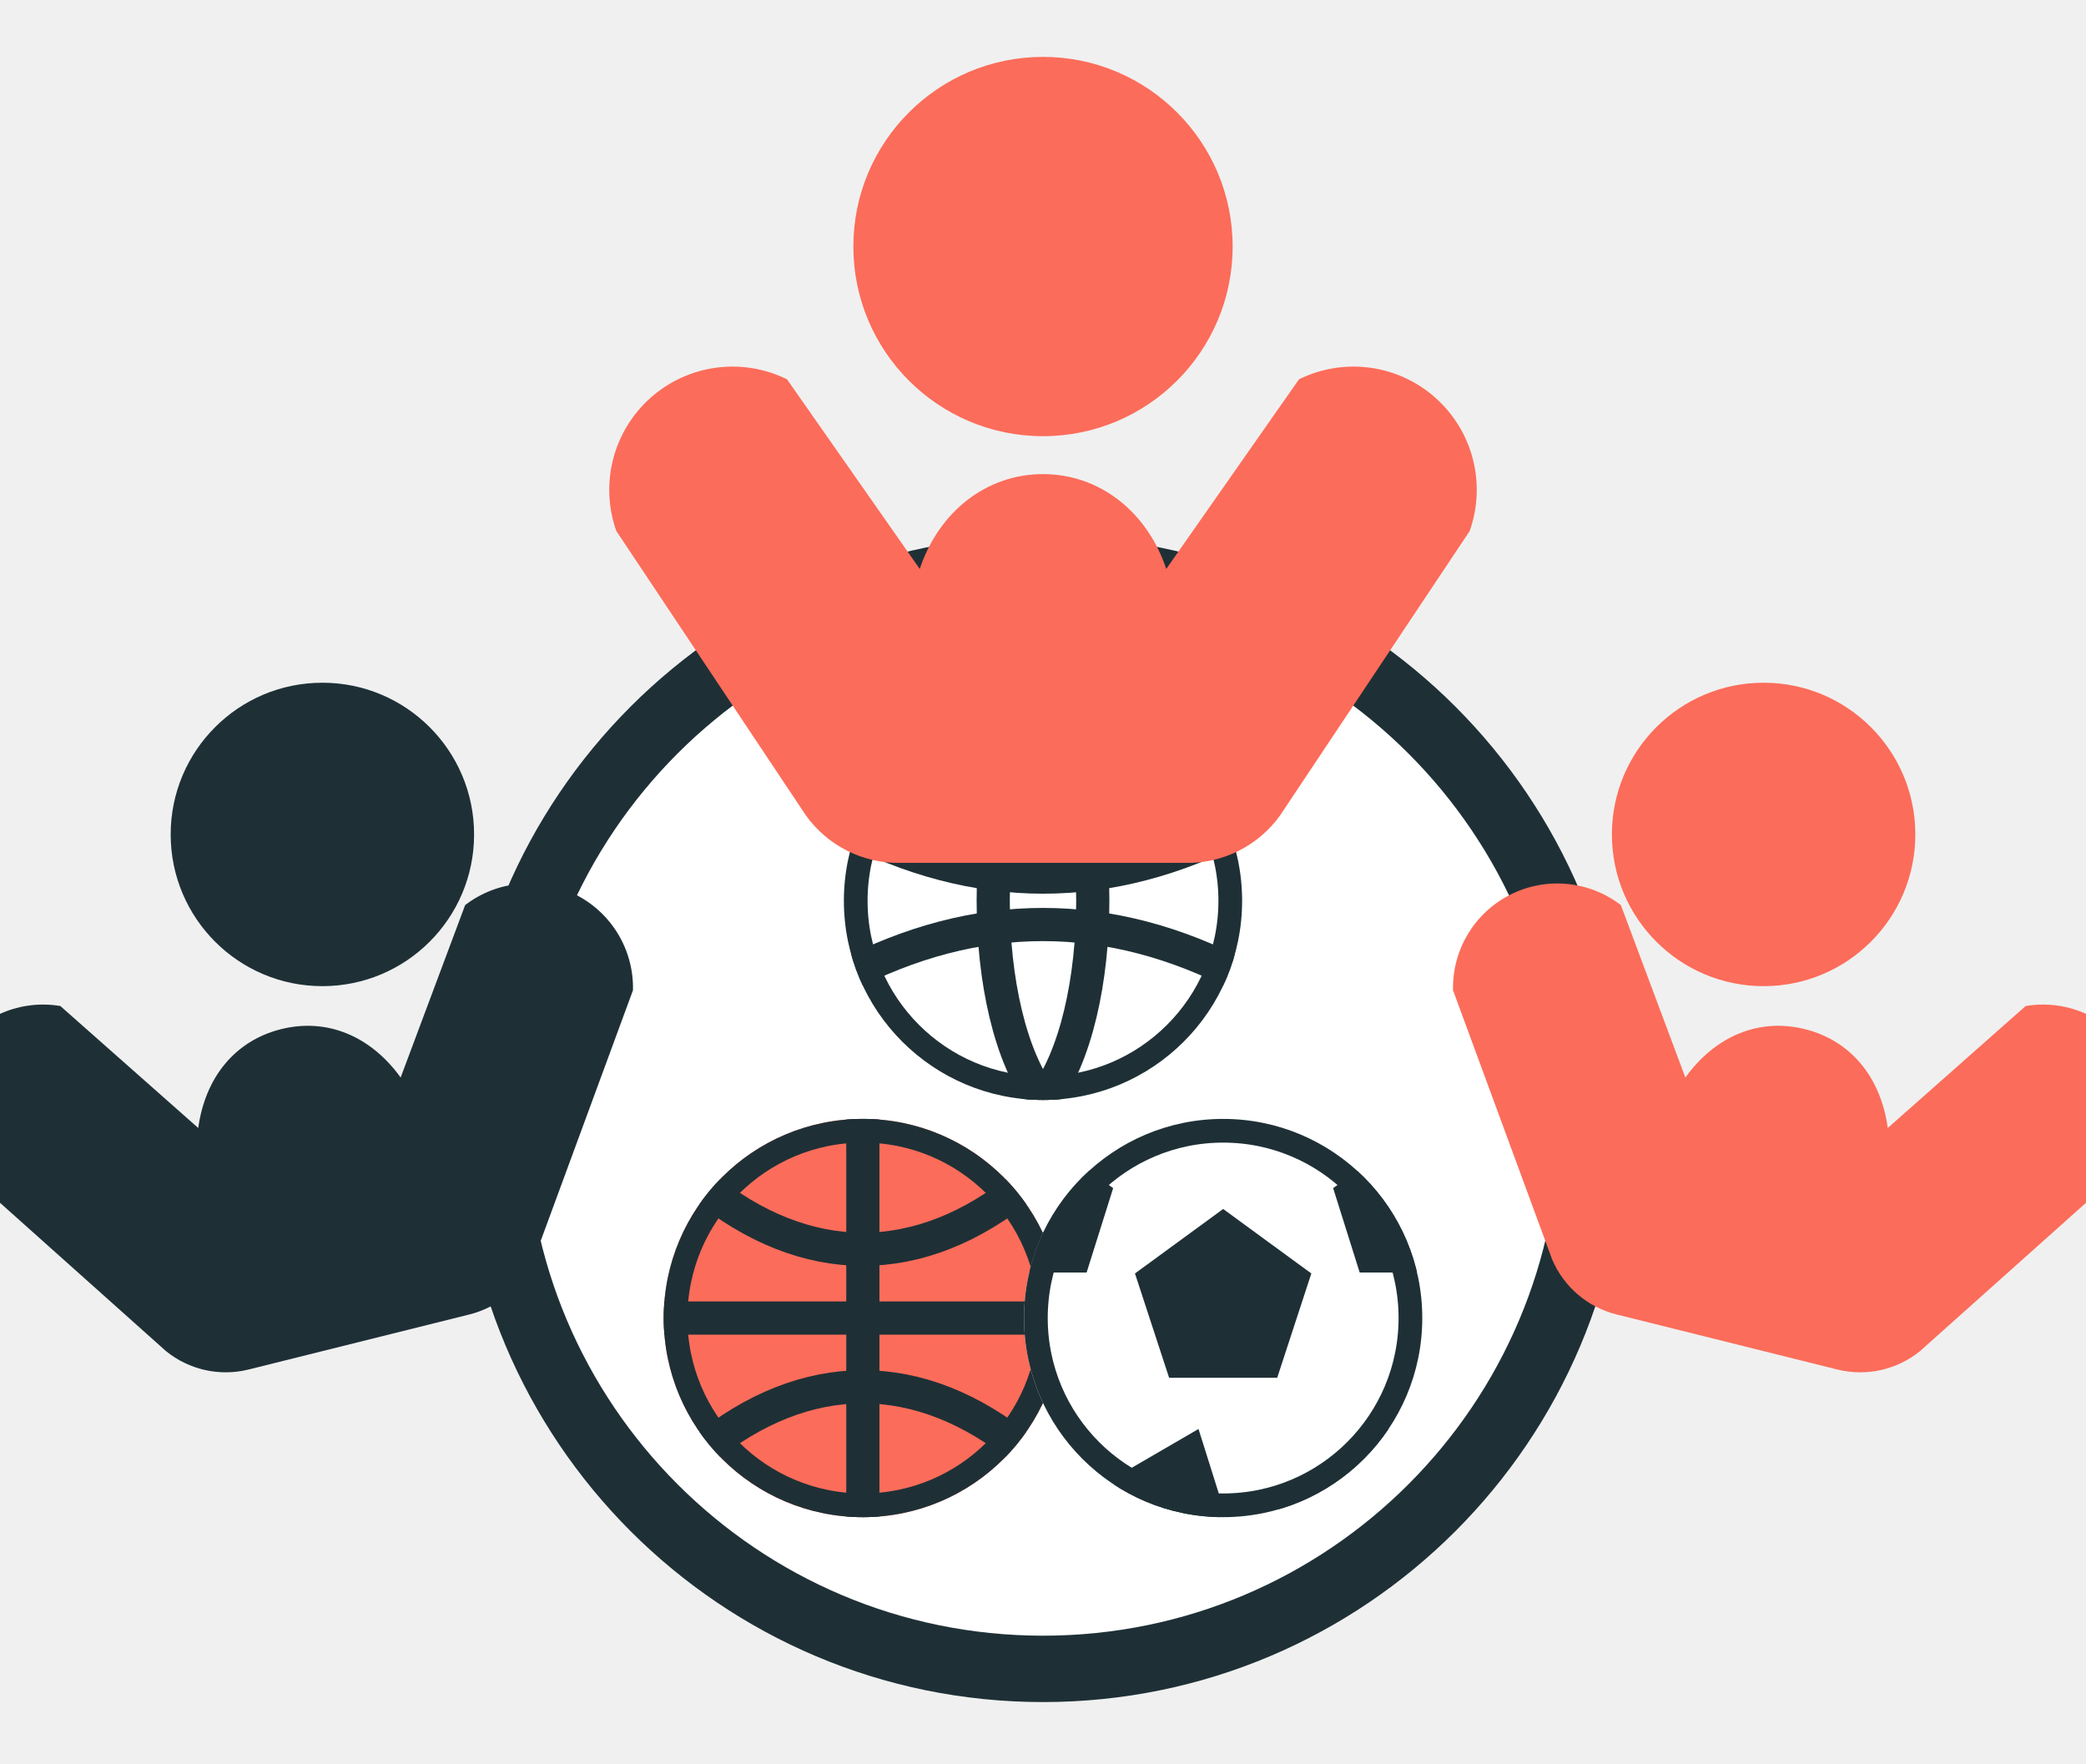
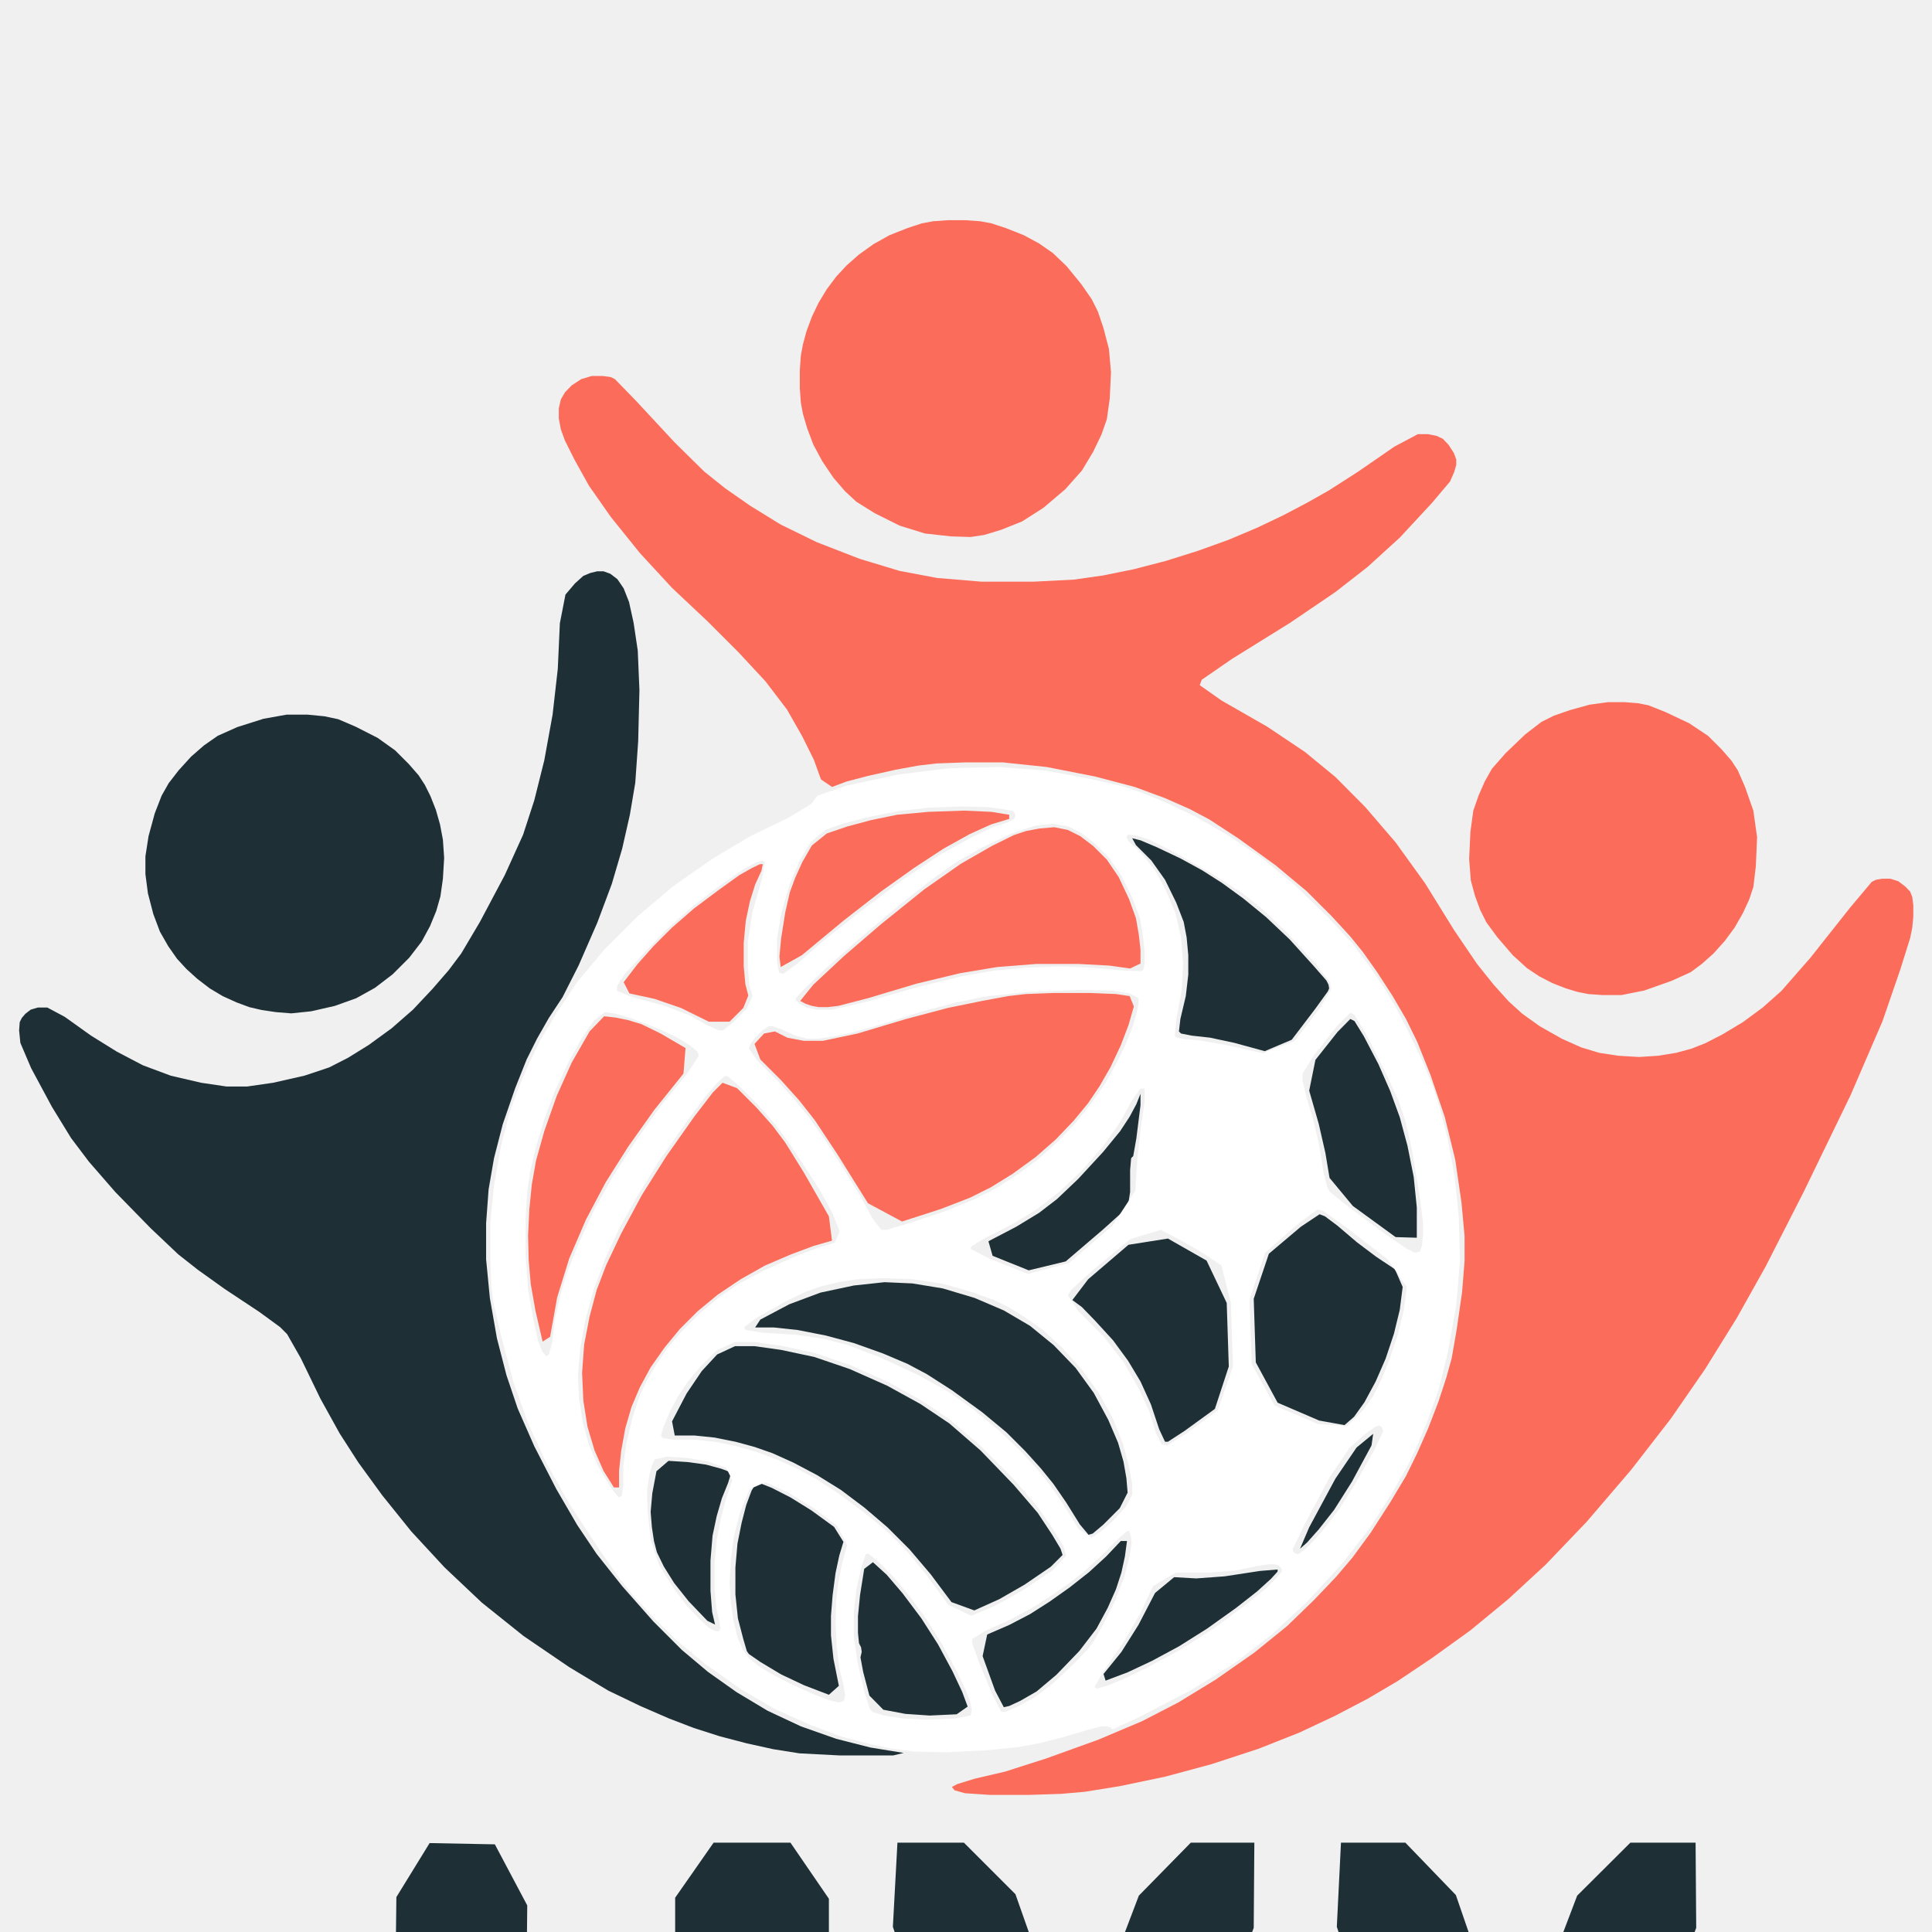
- <svg xmlns="http://www.w3.org/2000/svg" viewBox="40 4 220 186" width="220" height="186" role="img" aria-label="Junta de Vecinos San Luis III">
-   <g id="marca">
-     <circle cx="150" cy="122" r="58" fill="#ffffff" />
-     <defs>
-       <clipPath id="c-voley">
-         <circle cx="150" cy="99" r="21" />
-       </clipPath>
-       <clipPath id="c-basket">
-         <circle cx="131" cy="143" r="21" />
-       </clipPath>
-       <clipPath id="c-futbol">
-         <circle cx="169" cy="143" r="21" />
-       </clipPath>
-     </defs>
-     <g clip-path="url(#c-voley)">
-       <circle cx="150" cy="99" r="21" fill="#ffffff" stroke="#1e3036" stroke-width="5" />
-       <g fill="none" stroke="#1e3036" stroke-width="3.5" stroke-linecap="round">
-         <path d="M150 78c-7 9-7 33 0 42" />
-         <path d="M150 78c7 9 7 33 0 42" />
-         <path d="M129 91q21 11 42 0" />
-         <path d="M129 107q21-11 42 0" />
-       </g>
-     </g>
-     <g clip-path="url(#c-basket)">
-       <circle cx="131" cy="143" r="21" fill="#fc6c5a" stroke="#1e3036" stroke-width="5" />
-       <g fill="none" stroke="#1e3036" stroke-width="3.5" stroke-linecap="round">
-         <path d="M110 143h42" />
-         <path d="M131 122v42" />
-         <path d="M114 129c11 9 23 9 34 0" />
-         <path d="M114 157c11-9 23-9 34 0" />
-       </g>
-     </g>
-     <g clip-path="url(#c-futbol)">
-       <circle cx="169" cy="143" r="21" fill="#ffffff" stroke="#1e3036" stroke-width="5" />
-       <path d="M169 131.5l9.3 6.8-3.6 11h-11.4l-3.6-11z" fill="#1e3036" />
-       <g fill="#1e3036">
-         <path d="M150 124l7.4 5.3-2.8 8.9h-9.2l-2.8-8.9z" />
-         <path d="M188 124l7.4 5.3-2.8 8.9h-9.2l-2.8-8.9z" />
-         <path d="M159 159l7.4-4.3 2.8 8.9-7.4 5.3-7.4-5.3z" />
-         <path d="M179 159l7.4-4.3 2.8 8.9-7.4 5.3-7.4-5.3z" />
-       </g>
-     </g>
-     <circle cx="150" cy="122" r="58" fill="none" stroke="#1e3036" stroke-width="7" />
-     <g fill="#fc6c5a">
-       <circle cx="150" cy="30" r="20" />
-       <path d="M150 54c-6 0-11 4-13 10l-14-20a13 13 0 0 0-18 16l20 30                a12 12 0 0 0 10 5h30a12 12 0 0 0 10-5l20-30                a13 13 0 0 0-18-16l-14 20c-2-6-7-10-13-10z" />
-     </g>
-     <g fill="#1e3036">
-       <circle cx="74" cy="92" r="16" />
-       <path d="M74 112c-5 0-9 3-11 8l-11-16a11 11 0 0 0-15 13l17 25                a10 10 0 0 0 8 4h24a10 10 0 0 0 8-4l17-25                a11 11 0 0 0-15-13l-11 16c-2-5-6-8-11-8z" transform="rotate(-14 74 130)" />
-     </g>
-     <g fill="#fc6c5a">
-       <circle cx="226" cy="92" r="16" />
-       <path d="M226 112c-5 0-9 3-11 8l-11-16a11 11 0 0 0-15 13l17 25                a10 10 0 0 0 8 4h24a10 10 0 0 0 8-4l17-25                a11 11 0 0 0-15-13l-11 16c-2-5-6-8-11-8z" transform="rotate(14 226 130)" />
-     </g>
-   </g>
+ <svg xmlns="http://www.w3.org/2000/svg" viewBox="165 54 930 736" width="1254" height="1254" role="img" aria-label="Junta de Vecinos San Luis III, Maipú">
+   <path fill="#1e3036" fill-rule="evenodd" d="M449.2 232.8L445.8 234.2L441.8 237.8L437.2 243.2L434.5 257.0L433.5 279.0L431.0 301.0L427.0 323.0L422.2 342.2L416.8 358.8L408.0 378.2L396.0 400.8L387.0 416.0L381.0 424.0L373.2 433.0L363.8 443.0L353.5 452.0L342.5 460.0L332.5 466.2L323.5 470.8L311.5 474.8L296.5 478.2L284.0 480.0L274.0 480.0L261.8 478.2L247.2 474.8L233.8 469.8L221.2 463.2L208.8 455.5L196.2 446.5L187.8 442.0L183.2 442.0L179.8 443.0L177.2 445.0L175.5 447.0L174.5 449.0L174.2 453.0L174.8 459.0L180.0 471.2L190.0 489.8L199.2 504.8L207.8 516.2L220.5 530.8L237.5 548.2L250.8 560.8L260.2 568.2L273.2 577.5L289.8 588.5L299.8 595.8L303.2 599.2L309.8 610.8L319.2 630.2L328.5 647.0L337.5 661.0L349.0 676.8L363.0 694.2L379.0 711.5L397.0 728.5L417.0 744.5L439.0 759.5L457.8 770.8L473.2 778.2L487.0 784.2L499.0 788.8L511.5 792.8L524.5 796.2L537.2 799.0L549.8 801.0L569.0 802.0L595.0 802.0L600.0 800.8L584.0 798.2L567.5 794.0L550.5 788.0L534.5 780.5L519.5 771.5L505.8 761.8L493.2 751.2L479.5 737.5L464.5 720.5L452.2 705.0L442.8 691.0L432.8 673.8L422.2 653.2L414.2 635.0L408.8 619.0L404.2 601.2L400.8 581.8L399.0 563.2L399.0 545.8L400.2 529.5L402.8 514.5L407.0 498.2L413.0 480.8L418.5 467.0L423.5 457.0L429.2 447.0L435.8 437.0L443.5 421.8L452.5 401.2L459.5 382.5L464.5 365.5L468.2 349.2L470.8 333.8L472.2 313.8L472.8 289.2L472.0 270.2L470.0 256.8L467.8 246.8L465.2 240.2L462.2 235.8L458.8 233.2L455.5 232.0L452.5 232.0ZM594.8 884.5L622.2 965.5L638.2 1006.5L642.8 1007.5L664.2 1008.0L702.8 1008.0L737.5 967.0L768.5 885.0L768.8 844.0L738.2 844.0L713.2 869.5L693.8 920.5L683.0 945.2L681.0 943.8L671.2 918.2L653.8 868.8L629.0 844.0L597.0 844.0ZM808.5 884.5L835.5 965.5L850.0 1006.5L852.0 1007.5L873.5 1008.0L914.5 1008.0L950.5 967.0L981.5 885.0L981.2 844.0L949.8 844.0L924.2 869.5L904.8 920.5L894.2 945.8L892.8 945.2L883.2 919.8L865.8 869.2L841.5 844.0L810.5 844.0ZM291.8 303.0L279.2 307.0L269.8 311.2L263.2 315.8L257.0 321.2L251.0 327.8L246.2 334.0L242.8 340.0L239.5 348.5L236.5 359.5L235.0 369.2L235.0 377.8L236.2 387.0L238.8 397.0L242.0 405.5L246.0 412.5L250.2 418.5L254.8 423.5L260.0 428.2L266.0 432.8L272.2 436.5L278.8 439.5L285.0 441.8L291.0 443.2L297.8 444.2L305.2 444.8L314.8 443.8L326.2 441.2L336.5 437.5L345.5 432.5L354.0 426.0L362.0 418.0L368.0 410.2L372.0 402.8L375.0 395.5L377.0 388.5L378.2 380.0L378.8 370.0L378.2 361.2L376.8 353.8L374.8 346.8L372.2 340.2L369.5 334.8L366.5 330.2L361.8 324.8L355.2 318.2L346.8 312.2L336.2 306.8L327.8 303.2L321.2 301.8L313.0 301.0L303.0 301.0ZM545.5 844.0L508.5 844.0L490.0 870.5L490.0 923.5L489.5 952.0L488.5 956.0L485.8 959.8L481.2 963.2L476.5 965.0L471.5 965.0L467.2 964.5L463.8 963.5L457.8 960.5L449.2 955.5L438.2 962.8L424.8 982.2L422.8 994.8L432.2 1000.2L441.2 1004.5L449.8 1007.5L459.8 1010.0L471.2 1012.0L482.2 1013.0L492.8 1013.0L502.0 1012.5L510.0 1011.5L517.2 1010.0L523.8 1008.0L530.8 1005.0L538.2 1001.0L544.2 996.8L548.8 992.2L553.0 986.8L557.0 980.2L560.2 970.8L562.8 958.2L564.0 925.0L564.0 871.0ZM403.2 844.8L371.8 844.2L355.8 870.2L355.2 922.8L354.5 950.2L353.5 952.8L350.2 956.2L344.8 960.8L336.2 963.2L324.8 963.8L316.0 963.2L310.0 961.8L302.5 958.8L293.5 954.2L282.5 962.0L269.5 982.0L270.2 995.5L284.8 1002.5L300.0 1007.5L316.0 1010.5L330.8 1012.0L344.2 1012.0L354.5 1011.5L361.5 1010.5L369.2 1008.8L377.8 1006.2L386.8 1002.2L396.2 996.8L403.8 990.5L409.2 983.5L413.5 975.5L416.5 966.5L418.2 932.8L418.8 874.2ZM489.8 648.0L499.2 648.0L509.0 649.0L519.0 651.0L528.2 653.5L536.8 656.5L546.8 661.0L558.2 667.0L569.8 674.2L581.2 682.8L592.2 692.2L602.8 702.8L613.0 714.8L623.0 728.2L634.0 732.2L646.0 726.8L658.2 719.8L670.8 711.2L676.5 705.5L675.5 702.5L671.5 695.8L664.5 685.2L653.0 671.8L637.0 655.2L622.0 642.2L608.0 632.8L592.0 624.0L574.0 616.0L557.0 610.2L541.0 606.8L528.2 605.0L518.8 605.0L510.2 609.0L502.8 617.0L495.5 627.8L488.5 641.2ZM528.5 596.0L537.5 596.0L548.8 597.2L562.2 599.8L576.0 603.5L590.0 608.5L601.8 613.5L611.2 618.5L623.2 626.2L637.8 636.8L649.5 646.5L658.5 655.5L666.0 663.8L672.0 671.2L678.2 680.2L684.8 690.8L689.0 695.8L691.0 695.2L696.0 691.0L704.0 683.0L707.8 675.5L707.2 668.5L705.8 660.5L703.2 651.5L698.5 640.5L691.5 627.5L682.8 615.5L672.2 604.5L660.8 595.2L648.2 587.8L634.2 581.8L618.8 577.2L604.2 574.8L590.8 574.2L576.0 575.8L560.0 579.2L545.0 584.8L531.0 592.2ZM791.2 547.5L775.8 560.5L768.5 582.2L769.5 612.8L780.0 632.2L800.0 640.8L812.2 643.0L816.8 639.0L821.8 632.0L827.2 622.0L832.0 611.0L836.0 599.0L838.8 587.5L840.2 576.5L836.5 568.0L827.5 562.0L818.2 555.0L808.8 547.0L802.8 542.5L800.2 541.5ZM708.2 556.2L688.8 572.8L681.2 582.8L685.8 586.2L692.2 592.8L700.8 602.2L708.0 612.0L714.0 622.0L719.0 633.0L723.0 645.0L725.8 651.0L727.2 651.0L735.2 645.8L749.8 635.2L756.5 614.8L755.5 584.2L745.8 563.8L727.2 553.2ZM711.8 363.8L719.2 371.2L725.8 380.5L731.2 391.5L734.8 400.8L736.2 408.2L737.0 416.8L737.0 426.2L735.8 436.5L733.2 447.5L732.5 453.5L733.5 454.5L738.5 455.5L747.5 456.5L759.2 459.0L773.8 463.0L786.8 457.5L798.2 442.5L804.2 434.2L804.8 432.8L804.5 431.0L803.5 429.0L797.2 421.8L785.8 409.2L774.5 398.5L763.5 389.5L753.2 382.0L743.8 376.0L733.2 370.2L721.8 364.8L714.0 361.5L710.0 360.5ZM526.8 674.5L524.2 681.5L522.0 690.0L520.0 700.0L519.0 711.5L519.0 724.5L520.2 736.0L522.8 746.0L524.5 751.8L525.5 753.2L531.0 757.0L541.0 763.0L552.0 768.2L564.0 772.8L568.8 768.5L566.2 755.5L565.0 744.2L565.0 734.8L565.8 724.8L567.2 714.2L569.0 705.8L571.0 699.2L566.5 692.0L555.5 684.0L545.5 677.8L536.5 673.2L531.0 671.0L529.0 671.0ZM808.8 453.8L798.2 467.2L795.2 482.0L799.8 498.0L803.0 512.0L805.0 524.0L816.2 537.5L836.8 552.5L847.0 552.8L847.0 538.2L845.5 523.5L842.5 508.5L838.8 494.8L834.2 482.2L828.5 469.2L821.5 455.8L817.0 448.5L815.0 447.5ZM581.0 712.2L579.0 724.8L578.0 735.0L578.0 743.0L578.5 748.0L579.5 750.0L579.8 752.2L579.2 754.8L580.5 761.8L583.5 773.2L590.2 780.0L600.8 782.0L612.5 782.8L625.5 782.2L630.8 778.5L628.2 771.5L623.5 761.5L616.5 748.5L608.5 736.0L599.5 724.0L591.8 715.0L585.2 709.0ZM704.5 698.8L697.5 706.2L689.2 713.8L679.8 721.2L670.2 728.0L660.8 734.0L650.8 739.2L640.2 743.8L638.0 754.2L644.0 770.8L648.2 778.8L650.8 778.2L656.0 775.8L664.0 771.2L673.5 763.2L684.5 751.8L692.8 741.0L698.2 731.0L702.2 722.0L704.8 714.0L706.5 706.2L707.5 698.8ZM714.0 483.5L712.0 488.5L708.8 494.5L704.2 501.5L696.0 511.5L684.0 524.5L673.8 534.2L665.2 540.8L654.2 547.5L640.8 554.5L642.8 561.5L660.2 568.5L678.0 564.2L696.0 548.8L706.0 539.8L708.0 537.2L709.0 530.8L709.0 520.2L709.5 514.5L710.5 513.5L712.0 505.0L714.0 489.0ZM481.0 665.2L479.0 675.8L478.2 684.8L478.8 692.2L479.8 698.8L481.2 704.2L484.5 711.0L489.5 719.0L496.5 727.8L505.5 737.2L509.2 739.0L507.8 733.0L507.0 722.8L507.0 708.2L508.0 696.2L510.0 686.8L512.5 678.2L515.5 670.8L516.8 666.5L516.2 665.5L512.2 664.0L504.8 662.0L496.2 660.8L486.8 660.2ZM771.5 713.2L754.5 715.8L740.8 716.8L730.2 716.2L721.0 723.8L713.0 739.2L704.8 752.2L696.2 762.8L697.2 766.0L707.8 762.0L719.5 756.5L732.5 749.5L746.0 741.0L760.0 731.0L770.2 723.0L776.8 717.0L780.0 713.5L780.0 712.5ZM826.0 647.2L818.0 653.8L807.8 668.8L795.2 692.2L790.8 702.5L794.2 699.5L799.8 693.2L807.2 683.8L815.8 670.2L825.2 652.8Z" />
+   <path fill="#fc6c5a" fill-rule="evenodd" d="M189.2 1082.5L189.8 1129.5L191.2 1156.0L193.8 1162.0L197.2 1167.2L201.8 1171.8L207.8 1175.8L215.2 1179.2L422.2 1181.2L828.8 1181.8L1035.0 1181.0L1041.0 1179.0L1047.2 1175.2L1053.8 1169.8L1058.8 1162.5L1062.2 1153.5L1063.8 1125.0L1063.2 1077.0L1061.8 1050.2L1059.2 1044.8L1055.5 1039.5L1050.5 1034.5L1044.0 1030.5L1036.0 1027.5L829.2 1025.8L423.8 1025.2L217.5 1026.2L210.5 1028.8L204.2 1032.5L198.8 1037.5L195.0 1041.8L193.0 1045.2L191.2 1050.0L189.8 1056.0ZM437.0 145.8L435.0 149.2L434.0 153.5L434.0 158.5L435.0 163.8L437.0 169.2L441.5 178.2L448.5 190.8L459.0 205.8L473.0 223.2L488.5 240.0L505.5 256.0L520.5 271.0L533.5 285.0L543.8 298.5L551.2 311.5L556.8 322.8L560.2 332.2L565.5 335.8L572.5 333.2L582.8 330.5L596.2 327.5L607.2 325.5L615.8 324.5L629.2 324.0L647.8 324.0L668.8 326.2L692.2 330.8L711.2 335.8L725.8 341.2L737.8 346.5L747.2 351.5L761.0 360.5L779.0 373.5L794.0 386.0L806.0 398.0L815.0 407.8L821.0 415.2L827.8 424.8L835.2 436.2L841.8 447.5L847.2 458.5L853.5 474.2L860.5 494.8L865.5 515.2L868.5 535.8L870.0 552.0L870.0 564.0L868.8 579.0L866.2 597.0L863.8 610.8L861.2 620.2L857.5 631.5L852.5 644.5L847.2 656.5L841.8 667.5L834.2 680.2L824.8 694.8L816.0 706.8L808.0 716.2L797.5 727.2L784.5 739.8L768.8 752.5L750.2 765.5L732.2 776.5L714.8 785.5L693.5 794.5L668.5 803.5L648.8 809.8L634.2 813.2L625.8 815.8L623.2 817.2L624.5 818.8L629.5 820.2L641.5 821.0L660.5 821.0L675.8 820.5L687.2 819.5L704.0 816.8L726.0 812.2L748.2 806.2L770.8 798.8L790.5 791.0L807.5 783.0L823.2 774.8L837.8 766.2L854.2 755.2L872.8 741.8L891.0 726.8L909.0 710.2L928.8 689.5L950.2 664.5L969.2 640.0L985.8 616.0L1001.0 591.5L1015.0 566.5L1033.2 530.8L1055.8 484.2L1071.2 448.5L1079.8 423.5L1084.5 408.5L1085.5 403.5L1086.0 398.2L1086.0 392.8L1085.5 388.8L1084.5 386.2L1082.2 383.8L1078.8 381.2L1075.0 380.0L1071.0 380.0L1068.0 380.5L1066.0 381.5L1055.5 394.0L1036.5 418.0L1022.5 434.0L1013.5 442.0L1004.0 449.0L994.0 455.0L985.8 459.2L979.2 461.8L971.8 463.8L963.2 465.2L954.0 465.8L944.0 465.2L934.8 463.8L926.2 461.2L916.8 457.0L906.2 451.0L897.8 445.0L891.2 439.0L884.0 431.0L876.0 421.0L865.0 404.8L851.0 382.2L836.8 362.5L822.2 345.5L807.8 331.0L793.2 319.0L775.0 306.8L753.0 294.2L742.5 286.8L743.5 284.2L758.0 274.2L786.0 256.8L807.8 242.0L823.2 230.0L838.8 215.8L854.2 199.2L863.0 188.8L865.0 184.2L866.0 180.8L866.0 178.2L864.8 175.0L862.2 171.0L859.5 168.2L856.5 166.8L852.5 166.0L847.5 166.0L836.2 172.0L818.8 184.0L804.8 193.0L794.2 199.0L782.8 205.0L770.2 211.0L756.5 216.8L741.5 222.2L726.2 227.0L710.8 231.0L696.0 234.0L682.0 236.0L662.5 237.0L637.5 237.0L616.0 235.2L598.0 231.8L578.8 226.0L558.2 218.0L540.8 209.5L526.2 200.5L514.0 192.0L504.0 184.0L489.8 170.0L471.2 150.0L461.0 139.5L459.0 138.5L455.2 138.0L449.8 138.0L444.8 139.5L440.2 142.5ZM614.2 63.5L608.8 64.5L601.8 66.8L593.2 70.2L585.5 74.5L578.5 79.5L572.5 84.8L567.5 90.2L563.0 96.2L559.0 102.8L555.8 109.5L553.2 116.5L551.5 122.8L550.5 128.2L550.0 135.2L550.0 143.8L550.5 150.8L551.5 156.2L553.5 163.0L556.5 171.0L560.8 179.0L566.2 187.0L571.8 193.5L577.2 198.5L586.0 204.0L598.0 210.0L610.2 213.8L622.8 215.2L632.2 215.5L638.8 214.5L647.0 212.0L657.0 208.0L667.2 201.5L677.8 192.5L685.8 183.5L691.2 174.5L695.2 166.2L697.8 158.8L699.2 148.8L699.8 136.2L698.8 125.0L696.2 115.0L693.5 107.0L690.5 101.0L685.5 93.8L678.5 85.2L671.8 78.8L665.2 74.2L657.8 70.2L649.2 66.8L642.2 64.5L636.8 63.5L629.8 63.0L621.2 63.0ZM930.2 296.2L920.8 298.8L913.0 301.5L907.0 304.5L899.2 310.5L889.8 319.5L883.2 327.0L879.8 333.0L876.8 339.8L874.2 347.2L872.8 357.5L872.2 370.5L873.0 380.8L875.0 388.2L877.5 395.0L880.5 401.0L885.8 408.2L893.2 416.8L900.0 423.0L906.0 427.0L912.2 430.2L918.8 432.8L924.5 434.5L929.5 435.5L936.5 436.0L945.5 436.0L956.5 433.8L969.5 429.2L978.8 425.0L984.2 421.0L989.8 416.0L995.2 410.0L1000.0 403.5L1004.0 396.5L1007.0 390.0L1009.0 384.0L1010.2 374.0L1010.8 360.0L1009.0 347.2L1005.0 335.8L1001.5 327.8L998.5 323.2L993.8 317.8L987.2 311.2L978.2 305.2L966.8 299.8L958.5 296.5L953.5 295.5L947.0 295.0L939.0 295.0ZM708.8 436.5L702.2 435.5L690.0 435.0L672.0 435.0L658.8 435.5L650.2 436.5L637.8 438.8L621.2 442.2L601.2 447.5L577.8 454.5L561.2 458.0L551.8 458.0L544.0 456.5L538.0 453.5L532.8 454.5L528.2 459.5L531.0 467.0L541.0 477.0L549.8 486.8L557.2 496.2L568.2 512.8L582.8 536.2L599.2 545.0L617.8 539.0L632.0 533.5L642.0 528.5L652.5 522.0L663.5 514.0L673.2 505.5L681.8 496.5L688.8 488.0L694.2 480.0L699.5 470.8L704.5 460.2L708.2 450.5L710.8 441.5ZM512.8 478.2L508.2 482.8L499.2 494.5L485.8 513.5L474.0 532.2L464.0 550.8L456.8 566.0L452.2 578.0L448.8 590.8L446.2 604.2L445.2 617.8L445.8 631.2L447.8 643.8L451.2 655.2L455.5 665.0L460.5 673.0L463.0 673.0L463.0 665.0L464.0 655.5L466.0 644.5L469.0 634.2L473.0 624.8L478.2 615.2L484.8 605.8L492.2 596.8L500.8 588.2L510.5 580.2L521.5 572.8L533.2 566.2L545.8 560.8L556.5 556.8L565.5 554.2L564.0 542.5L552.0 521.5L543.0 507.0L537.0 499.0L529.2 490.2L519.8 480.8ZM448.2 1057.0L462.8 1057.0L477.2 1068.8L491.8 1092.2L499.0 1092.5L499.0 1069.5L506.5 1057.8L521.5 1057.2L529.5 1057.5L530.5 1058.5L530.5 1083.5L529.5 1132.5L521.2 1157.0L505.8 1157.0L491.2 1146.2L477.8 1124.8L471.0 1124.5L471.0 1145.5L463.0 1156.0L447.0 1156.0L439.5 1131.2L440.5 1081.8ZM708.5 389.8L703.5 379.2L697.8 370.8L691.2 364.2L685.0 359.5L679.0 356.5L672.5 355.2L665.5 355.8L659.0 357.0L653.0 359.0L642.5 364.2L627.5 372.8L609.8 385.2L589.2 401.8L571.5 417.0L556.5 431.0L550.2 438.8L552.8 440.2L555.8 441.2L559.2 441.8L563.5 441.8L568.5 441.2L582.8 437.5L606.2 430.5L627.0 425.5L645.0 422.5L664.0 421.0L684.0 421.0L699.0 421.8L709.0 423.2L714.0 420.8L714.0 414.2L713.2 407.0L711.8 399.0ZM662.0 1057.2L678.0 1057.8L685.8 1073.5L685.2 1104.5L685.8 1122.0L687.2 1126.0L689.2 1128.8L691.8 1130.2L695.5 1130.8L700.5 1130.2L704.2 1128.0L706.8 1124.0L708.0 1106.2L708.0 1074.8L708.5 1058.5L709.5 1057.5L717.5 1057.0L732.5 1057.0L740.5 1057.5L741.5 1058.5L742.0 1075.2L742.0 1107.8L741.2 1127.2L739.8 1133.8L736.5 1140.5L731.5 1147.5L725.2 1153.0L717.8 1157.0L708.8 1159.5L698.2 1160.5L688.5 1160.0L679.5 1158.0L673.2 1156.0L669.8 1154.0L666.0 1151.0L662.0 1147.0L659.0 1143.5L657.0 1140.5L655.2 1136.5L653.8 1131.5L653.2 1111.0L653.8 1075.0ZM371.2 1057.2L389.8 1057.8L407.2 1082.0L423.8 1130.0L431.8 1154.8L431.2 1156.2L423.0 1157.0L407.0 1157.0L397.5 1152.8L394.5 1144.2L385.5 1140.0L370.5 1140.0L361.5 1144.2L358.5 1152.8L349.2 1156.8L333.8 1156.2L333.2 1135.0L347.8 1093.0L356.8 1068.2L360.2 1060.8ZM275.8 1055.0L289.2 1055.0L300.0 1056.2L308.0 1058.8L313.5 1061.0L316.5 1063.0L316.2 1070.2L312.8 1082.8L306.0 1087.5L296.0 1084.5L287.8 1083.0L281.2 1083.0L276.8 1083.8L274.2 1085.2L273.0 1087.0L273.0 1089.0L274.2 1090.8L276.8 1092.2L282.8 1093.8L292.2 1095.2L300.5 1097.5L307.5 1100.5L313.5 1105.0L318.5 1111.0L321.5 1118.2L322.5 1126.8L322.0 1133.8L320.0 1139.2L317.0 1144.2L313.0 1148.8L307.8 1152.8L301.2 1156.2L295.8 1158.5L291.2 1159.5L282.8 1160.0L270.2 1160.0L259.2 1158.8L249.8 1156.2L243.0 1153.8L239.0 1151.2L237.0 1148.8L237.0 1146.2L239.0 1139.8L243.0 1129.2L251.0 1126.0L263.0 1130.0L272.2 1132.0L278.8 1132.0L283.5 1131.0L286.5 1129.0L287.8 1127.2L287.2 1125.8L286.0 1124.5L284.0 1123.5L279.2 1122.5L271.8 1121.5L263.8 1119.5L255.2 1116.5L249.5 1113.8L246.5 1111.2L243.5 1107.2L240.5 1101.8L238.8 1095.8L238.2 1089.2L239.8 1081.8L243.2 1073.2L248.0 1066.5L254.0 1061.5L260.0 1058.0L266.0 1056.0ZM833.2 1054.5L845.8 1055.5L856.2 1058.0L864.8 1062.0L867.2 1070.2L863.8 1082.8L857.2 1087.5L847.8 1084.5L839.5 1083.0L832.5 1083.0L828.0 1083.5L826.0 1084.5L824.8 1086.0L824.2 1088.0L825.5 1090.0L828.5 1092.0L834.8 1093.8L844.2 1095.2L851.5 1097.0L856.5 1099.0L861.8 1102.5L867.2 1107.5L871.0 1112.8L873.0 1118.2L874.0 1123.5L874.0 1128.5L872.8 1134.2L870.2 1140.8L866.0 1146.8L860.0 1152.2L854.5 1156.0L849.5 1158.0L844.0 1159.5L838.0 1160.5L829.8 1160.8L819.2 1160.2L810.5 1159.0L803.5 1157.0L797.2 1154.5L791.8 1151.5L791.0 1143.5L795.0 1130.5L802.8 1126.0L814.2 1130.0L823.8 1132.0L831.2 1132.0L836.0 1131.2L838.0 1129.8L838.5 1127.8L837.5 1125.2L829.5 1122.2L814.5 1118.8L804.0 1114.5L798.0 1109.5L794.0 1104.8L792.0 1100.2L791.0 1094.0L791.0 1086.0L792.5 1078.8L795.5 1072.2L799.5 1066.8L804.5 1062.2L809.2 1059.0L813.8 1057.0L818.8 1055.5L824.2 1054.5ZM461.2 446.8L455.8 446.2L448.8 453.5L440.2 468.5L433.0 484.5L427.0 501.5L423.0 515.8L421.0 527.2L419.8 539.2L419.2 551.8L419.5 563.8L420.5 575.2L422.8 588.2L426.2 602.8L429.8 600.5L433.2 581.5L439.0 562.8L447.0 544.2L456.5 526.2L467.5 508.8L480.0 491.2L494.0 473.8L495.0 461.5L483.0 454.5L473.8 450.0L467.2 448.0ZM585.5 1057.2L600.5 1057.8L608.0 1075.2L608.0 1109.8L617.0 1126.8L635.0 1126.2L644.5 1126.5L645.5 1127.5L646.2 1130.0L646.8 1134.0L646.5 1141.2L645.5 1151.8L627.8 1156.8L593.2 1156.2L576.0 1131.8L576.0 1083.2L576.5 1058.5L577.5 1057.5ZM759.8 1057.2L775.2 1057.8L783.2 1080.5L783.8 1125.5L783.5 1150.5L782.5 1155.5L774.5 1158.0L759.5 1158.0L751.5 1157.5L750.5 1156.5L750.0 1131.8L750.0 1083.2L750.5 1058.5L751.5 1057.5ZM650.8 349.2L642.2 347.8L629.2 347.2L611.8 347.8L596.8 349.2L584.2 351.8L573.0 354.8L563.0 358.2L555.8 364.0L551.2 372.0L547.8 379.5L545.2 386.5L543.0 396.2L541.0 408.8L540.2 417.5L540.8 422.5L551.0 416.8L571.0 400.2L589.0 386.2L605.0 374.8L619.2 365.5L631.8 358.5L642.2 353.8L650.8 351.2ZM995.5 1057.2L1010.5 1057.8L1017.8 1082.8L1017.2 1132.2L1009.5 1156.8L994.5 1156.2L987.2 1131.2L987.8 1081.8ZM957.2 1057.2L971.8 1057.8L978.8 1082.8L978.2 1132.2L970.5 1156.8L955.5 1156.2L948.0 1131.8L948.0 1083.2L948.5 1058.5L949.5 1057.5ZM918.0 1057.0L932.0 1057.0L939.5 1057.5L940.5 1058.5L940.8 1083.5L940.2 1132.5L932.5 1156.8L917.5 1156.2L910.2 1131.2L910.8 1081.8ZM532.2 373.0L530.8 373.0L527.0 374.8L521.0 378.2L511.8 384.8L499.2 394.2L488.5 403.5L479.5 412.5L471.8 421.2L465.2 429.8L468.0 435.2L480.0 437.8L492.8 442.2L506.2 448.8L516.2 448.8L522.8 442.2L525.2 436.2L523.8 430.8L523.0 422.2L523.0 410.8L524.0 400.2L526.0 390.8L528.5 382.8L531.5 376.2ZM376.2 1096.8L372.8 1108.2L374.8 1114.0L382.2 1114.0L384.0 1108.2L380.0 1096.8Z" />
+   <path fill="#ffffff" fill-rule="evenodd" d="M646.0 326.2L622.0 326.8L597.5 329.8L572.5 335.2L558.5 340.0L555.5 344.0L544.8 350.5L526.2 359.5L507.8 370.5L489.2 383.5L472.0 398.0L456.0 414.0L443.0 429.5L433.0 444.5L425.2 457.5L419.8 468.5L414.8 480.2L410.2 492.8L406.2 508.5L402.8 527.5L401.0 545.8L401.0 563.2L401.5 576.0L402.5 584.0L406.0 599.2L412.0 621.8L419.2 642.2L427.8 660.8L439.0 680.8L453.0 702.2L463.5 717.2L470.5 725.8L479.5 735.5L490.5 746.5L504.5 758.0L521.5 770.0L538.2 779.8L554.8 787.2L569.5 792.8L582.5 796.2L594.5 798.8L605.5 800.2L620.8 800.5L640.2 799.5L655.2 798.0L665.8 796.0L676.8 793.2L688.2 789.8L695.2 788.0L697.8 788.0L699.5 788.5L700.5 789.5L713.5 783.5L738.5 770.5L759.8 757.2L777.2 743.8L794.2 728.0L810.8 710.0L824.2 692.8L834.8 676.2L842.5 662.8L847.5 652.2L852.5 640.0L857.5 626.0L862.0 607.8L866.0 585.2L867.8 563.5L867.2 542.5L865.2 523.0L861.8 505.0L858.2 490.8L854.8 480.2L849.8 468.0L843.2 454.0L837.0 442.0L831.0 432.0L824.0 421.8L816.0 411.2L804.0 398.2L788.0 382.8L771.8 369.5L755.2 358.5L740.0 349.8L726.0 343.2L714.5 338.5L705.5 335.5L690.2 332.0L668.8 328.0ZM713.0 437.5L713.0 440.5L712.0 445.2L710.0 451.8L706.8 459.8L702.2 469.2L696.8 478.8L690.2 488.2L682.8 497.5L674.2 506.5L665.0 514.8L655.0 522.2L644.8 528.8L634.2 534.2L620.0 540.0L602.0 546.0L591.8 549.0L589.2 549.0L585.0 543.5L579.0 532.5L571.2 519.8L561.8 505.2L553.8 494.0L547.2 486.0L539.2 477.2L529.8 467.8L525.5 461.8L526.5 459.2L528.8 456.2L532.2 452.8L535.0 451.0L537.0 451.0L541.2 452.5L547.8 455.5L553.5 457.0L558.5 457.0L565.8 456.0L575.2 454.0L589.5 450.0L608.5 444.0L625.5 439.5L640.5 436.5L660.0 434.5L684.0 433.5L700.2 433.8L708.8 435.2ZM484.5 643.5L487.5 636.5L491.2 629.5L495.8 622.5L502.0 615.0L510.0 607.0L518.8 603.0L528.2 603.0L541.0 604.8L557.0 608.2L574.0 614.0L592.0 622.0L608.0 630.8L622.0 640.2L636.8 652.8L652.2 668.2L664.0 681.8L672.0 693.2L676.8 701.2L678.2 705.8L671.5 713.0L656.5 723.0L643.5 730.2L632.5 734.8L621.5 729.5L610.5 714.5L601.0 703.0L593.0 695.0L582.2 686.0L568.8 676.0L557.2 668.5L547.8 663.5L538.2 659.2L528.8 655.8L519.0 653.0L509.0 651.0L499.0 650.0L489.0 650.0L483.8 649.2L483.2 647.8ZM520.8 479.8L530.2 489.2L538.0 498.0L544.0 506.0L551.2 516.8L559.8 530.2L565.8 541.2L569.2 549.8L566.8 555.2L558.2 557.8L546.8 562.2L532.2 568.8L520.2 575.2L510.8 581.8L501.8 589.2L493.2 597.8L486.2 606.0L480.8 614.0L476.2 621.8L472.8 629.2L469.5 639.2L466.5 651.8L465.0 662.8L465.0 672.2L464.2 677.2L462.8 677.8L459.0 673.0L453.0 663.0L448.5 652.5L445.5 641.5L443.8 630.5L443.2 619.5L444.2 606.8L446.8 592.2L450.8 577.8L456.2 563.2L463.2 548.2L471.8 532.8L482.2 516.0L494.8 498.0L504.0 485.5L510.0 478.5L513.8 475.0L515.2 475.0ZM529.5 591.2L542.5 583.8L552.8 578.8L560.2 576.2L568.5 574.2L577.5 572.8L589.5 572.2L604.5 572.8L619.0 575.0L633.0 579.0L643.5 582.8L650.5 586.2L658.2 591.0L666.8 597.0L676.0 605.5L686.0 616.5L694.2 628.0L700.8 640.0L705.5 651.8L708.5 663.2L710.0 671.5L710.0 676.5L707.0 682.2L701.0 688.8L695.5 693.8L690.5 697.2L684.2 693.0L676.8 681.0L670.0 671.2L664.0 663.8L655.8 655.0L645.2 645.0L634.0 635.8L622.0 627.2L606.8 618.8L588.2 610.2L573.2 604.5L561.8 601.5L548.0 599.5L532.0 598.5L523.8 597.2L523.2 595.8ZM713.8 399.2L715.2 407.8L716.0 414.8L716.0 420.2L715.5 423.5L714.5 424.5L706.2 424.2L690.8 422.8L675.0 422.2L659.0 422.8L643.5 424.2L628.5 426.8L608.0 431.8L582.0 439.2L565.5 443.0L558.5 443.0L553.2 442.0L549.8 440.0L548.0 438.5L548.0 437.5L553.2 432.0L563.8 422.0L578.5 409.0L597.5 393.0L613.0 380.8L625.0 372.2L638.0 364.8L652.0 358.2L663.2 354.5L671.8 353.5L679.2 354.8L685.8 358.2L692.2 363.2L698.8 369.8L704.8 378.5L710.2 389.5ZM441.8 1083.0L441.2 1131.0L448.0 1155.0L462.0 1155.0L469.2 1144.5L469.8 1123.5L470.8 1113.2L472.2 1113.8L479.5 1124.2L492.5 1144.8L506.2 1155.0L520.8 1155.0L528.2 1131.0L528.8 1083.0L522.0 1059.0L508.0 1059.0L500.8 1070.8L500.2 1094.2L499.2 1105.8L497.8 1105.2L490.2 1093.5L476.8 1070.5L463.0 1059.0L449.0 1059.0ZM654.8 1075.5L654.2 1108.5L654.8 1128.0L656.2 1134.0L658.0 1138.8L660.0 1142.2L662.8 1145.8L666.2 1149.2L670.2 1152.2L674.8 1154.8L680.8 1156.8L688.2 1158.2L696.5 1158.8L705.5 1158.2L712.5 1157.2L717.5 1155.8L722.0 1153.8L726.0 1151.2L730.5 1146.2L735.5 1138.8L738.5 1132.5L739.5 1127.5L740.0 1108.5L740.0 1075.5L732.5 1059.0L717.5 1059.0L710.0 1074.8L710.0 1106.2L709.5 1123.2L708.5 1125.8L706.2 1128.5L702.8 1131.5L699.0 1133.0L695.0 1133.0L692.0 1132.5L690.0 1131.5L687.8 1129.0L685.2 1125.0L684.0 1107.0L684.0 1075.0L676.8 1059.0L662.2 1059.0ZM353.2 1083.0L335.8 1131.0L334.5 1155.0L349.5 1155.0L358.0 1151.2L360.0 1143.8L361.5 1139.5L362.5 1138.5L370.5 1138.0L385.5 1138.0L393.8 1139.0L395.2 1141.0L397.0 1145.2L399.0 1151.8L407.5 1155.0L422.5 1155.0L422.0 1131.0L406.0 1083.0L389.0 1059.0L371.0 1059.0ZM799.2 539.2L801.8 539.8L813.0 547.8L833.0 563.2L842.2 576.5L840.8 587.5L838.0 599.0L834.0 611.0L830.0 621.0L826.0 629.0L820.5 636.5L813.5 643.5L799.5 642.5L778.5 633.5L767.5 613.5L766.5 582.5L774.0 560.0L790.0 546.0ZM268.5 1057.5L259.5 1060.5L252.8 1064.0L248.2 1068.0L244.5 1073.5L241.5 1080.5L240.0 1087.2L240.0 1093.8L240.8 1099.0L242.2 1103.0L245.0 1107.0L249.0 1111.0L254.0 1114.2L260.0 1116.8L268.5 1119.0L279.5 1121.0L286.0 1122.8L288.0 1124.2L289.0 1126.0L289.0 1128.0L287.2 1130.2L283.8 1132.8L279.0 1134.0L273.0 1134.0L263.8 1132.0L251.2 1128.0L243.2 1131.8L239.8 1143.2L243.0 1151.0L253.0 1155.0L261.8 1157.5L269.2 1158.5L277.2 1158.8L285.8 1158.2L294.2 1156.5L302.8 1153.5L309.0 1150.2L313.0 1146.8L316.5 1141.8L319.5 1135.2L320.8 1128.2L320.2 1120.8L319.2 1115.2L317.8 1111.8L314.8 1108.0L310.2 1104.0L305.5 1101.0L300.5 1099.0L292.5 1097.0L281.5 1095.0L274.8 1093.0L272.2 1091.0L271.0 1089.0L271.0 1087.0L272.2 1085.0L274.8 1083.0L279.0 1081.8L285.0 1081.2L293.5 1082.8L304.5 1086.2L311.5 1082.0L314.5 1070.0L311.5 1062.2L302.5 1058.8L291.8 1056.8L279.2 1056.2ZM814.8 1058.5L808.2 1061.5L802.8 1065.5L798.2 1070.5L795.0 1076.5L793.0 1083.5L792.2 1090.0L792.8 1096.0L794.0 1101.0L796.0 1105.0L799.0 1108.8L803.0 1112.2L807.5 1115.0L812.5 1117.0L820.5 1119.0L831.5 1121.0L838.0 1123.0L840.0 1125.0L841.0 1126.8L841.0 1128.2L839.2 1130.2L835.8 1132.8L830.8 1134.0L824.2 1134.0L818.0 1133.2L812.0 1131.8L806.2 1129.5L800.8 1126.5L796.2 1131.2L792.8 1143.8L795.5 1151.8L804.5 1155.2L812.0 1157.5L818.0 1158.5L827.5 1158.5L840.5 1157.5L849.5 1156.0L854.5 1154.0L859.8 1150.5L865.2 1145.5L869.0 1140.2L871.0 1134.8L872.0 1129.0L872.0 1123.0L871.5 1118.2L870.5 1114.8L868.8 1111.2L866.2 1107.8L862.5 1104.5L857.5 1101.5L847.8 1098.2L833.2 1094.8L825.2 1092.2L823.8 1090.8L823.0 1089.0L823.0 1087.0L824.0 1085.0L826.0 1083.0L830.5 1081.8L837.5 1081.2L846.0 1082.8L856.0 1086.2L862.5 1082.0L865.5 1070.0L865.8 1063.2L863.2 1061.8L857.2 1059.8L847.8 1057.2L836.8 1056.2L824.2 1056.8ZM469.0 447.2L481.0 451.8L490.2 456.0L496.8 460.0L500.5 463.0L501.5 465.0L495.8 473.8L483.2 489.2L471.5 505.5L460.5 522.5L451.2 539.0L443.8 555.0L438.2 568.8L434.8 580.2L432.2 591.8L430.8 603.2L429.2 609.2L427.8 609.8L426.0 607.5L424.0 602.5L421.8 592.5L419.2 577.5L418.0 561.5L418.0 544.5L418.8 531.0L420.2 521.0L423.0 509.2L427.0 495.8L432.2 482.0L438.8 468.0L445.0 456.8L451.0 448.2L456.2 444.2L460.8 444.8ZM723.8 549.0L735.2 555.0L745.0 560.8L753.0 566.2L757.5 584.2L758.5 614.8L751.2 635.8L735.8 647.2L726.8 652.8L724.2 652.2L721.5 647.0L718.5 637.0L713.2 625.5L705.8 612.5L696.0 600.0L684.0 588.0L679.0 580.5L681.0 577.5L691.0 568.5L709.0 553.5ZM711.2 359.0L717.8 361.0L730.2 367.2L748.8 377.8L762.8 386.8L772.2 394.2L784.0 405.5L798.0 420.5L805.2 429.8L805.8 433.2L800.0 442.8L788.0 458.2L773.0 464.0L755.0 460.0L742.5 457.8L735.5 457.2L731.5 456.5L730.5 455.5L731.2 448.0L733.8 434.0L734.5 420.8L733.5 408.2L730.8 396.5L726.2 385.5L721.5 376.8L716.5 370.2L712.2 365.5L708.8 362.5L707.2 360.2L707.8 358.8ZM533.5 670.5L544.5 675.5L556.0 682.5L568.0 691.5L572.8 700.8L570.2 710.2L568.5 719.2L567.5 727.8L567.2 738.0L567.8 750.0L569.0 760.0L571.0 768.0L571.8 773.2L571.2 775.8L568.8 776.5L564.2 775.5L556.5 772.5L545.5 767.5L536.8 763.0L530.2 759.0L525.5 755.0L522.5 751.0L520.0 745.0L518.0 737.0L516.8 728.2L516.2 718.8L516.8 708.2L518.2 696.8L521.2 685.2L525.8 673.8ZM815.0 444.5L817.0 445.5L822.8 455.2L832.2 473.8L838.5 487.5L841.5 496.5L844.8 511.2L848.2 531.8L850.0 545.2L850.0 551.8L849.5 556.5L848.5 559.5L846.0 560.0L842.0 558.0L831.5 550.8L814.5 538.2L805.2 530.8L803.8 528.2L802.0 520.8L800.0 508.2L797.2 496.2L793.8 484.8L792.0 477.2L792.0 473.8L797.5 465.0L808.5 451.0ZM577.8 1083.0L577.2 1131.0L594.0 1155.0L628.0 1155.0L645.0 1148.2L645.0 1134.8L635.2 1127.8L615.8 1127.2L606.2 1110.0L606.8 1076.0L599.8 1059.0L585.2 1059.0ZM653.8 349.8L653.2 351.2L649.8 353.0L643.2 355.0L632.8 360.0L618.2 368.0L600.2 380.0L578.8 396.0L561.8 409.5L549.2 420.5L542.0 425.8L540.0 425.2L539.0 419.8L539.0 409.2L541.0 397.0L545.0 383.0L549.8 371.5L555.2 362.5L562.2 356.5L570.8 353.5L582.2 350.5L596.8 347.5L612.0 345.8L628.0 345.2L640.0 345.5L648.0 346.5L652.5 347.5L653.5 348.5ZM531.8 380.0L527.2 396.0L525.0 410.2L525.0 422.8L525.8 431.5L527.2 436.5L524.5 442.5L517.5 449.5L513.0 453.0L511.0 453.0L505.5 450.5L496.5 445.5L484.5 441.0L469.5 437.0L462.0 434.0L462.0 432.0L463.5 429.0L466.5 425.0L474.0 416.8L486.0 404.2L499.0 392.8L513.0 382.2L522.8 375.5L528.2 372.5L531.8 371.2L533.2 371.8ZM752.0 1083.2L752.0 1131.8L759.2 1156.0L773.8 1156.0L781.2 1131.8L781.8 1083.2L774.5 1059.0L759.5 1059.0ZM581.8 705.0L583.2 705.0L587.8 708.8L595.2 716.2L603.0 725.5L611.0 736.5L618.5 748.5L625.5 761.5L630.0 770.8L632.0 776.2L632.8 780.2L632.2 782.8L625.0 784.2L611.0 784.8L599.5 784.2L590.5 782.8L585.2 781.2L583.8 779.8L581.2 771.8L577.8 757.2L576.0 744.5L576.0 733.5L577.2 722.2L579.8 710.8ZM709.2 695.8L709.8 699.2L708.8 706.0L706.2 716.0L702.0 727.0L696.0 739.0L691.5 747.0L688.5 751.0L682.0 757.8L672.0 767.2L662.8 774.2L654.2 778.8L649.0 781.0L647.0 781.0L642.8 773.0L636.2 757.0L633.0 748.0L633.0 746.0L639.0 742.2L651.0 736.8L661.8 731.0L671.2 725.0L679.5 719.2L686.5 713.8L694.2 706.8L702.8 698.2L707.5 694.0L708.5 694.0ZM950.0 1083.0L950.0 1131.0L957.0 1155.0L971.0 1155.0L978.0 1131.2L978.0 1083.8L971.0 1059.8L957.0 1059.2ZM911.0 1083.0L911.0 1131.0L918.0 1155.0L932.0 1155.0L939.0 1131.0L939.0 1083.0L932.0 1059.0L918.0 1059.0ZM716.0 487.5L714.0 500.5L712.5 514.8L711.5 530.2L700.5 547.0L679.5 565.0L659.8 570.2L641.2 562.8L632.2 558.2L632.8 556.8L639.5 552.8L652.5 546.2L664.5 538.8L675.5 530.2L686.0 520.2L696.0 508.8L704.0 497.5L710.0 486.5L714.0 481.0L716.0 481.0ZM988.8 1083.0L988.2 1131.0L995.0 1155.0L1009.0 1155.0L1016.0 1131.0L1016.0 1083.0L1009.2 1059.0L995.8 1059.0ZM486.0 658.2L496.0 658.8L505.5 660.5L514.5 663.5L517.5 669.5L514.5 678.5L512.0 688.0L510.0 698.0L509.0 709.2L509.0 721.8L509.8 731.0L511.2 737.0L511.8 740.8L511.2 742.2L509.5 742.2L506.5 740.8L501.8 736.5L495.2 729.5L488.8 720.8L482.2 710.2L478.2 698.2L476.8 684.8L476.5 674.5L477.5 667.5L478.8 662.5L480.2 659.5ZM782.0 712.5L782.0 713.5L779.5 716.5L774.5 721.5L764.2 729.8L748.8 741.2L733.0 751.2L717.0 759.8L705.2 765.5L697.8 768.5L693.2 769.8L691.8 769.2L696.0 761.8L706.0 747.2L714.0 733.5L720.0 720.5L731.0 714.0L747.0 714.0L759.8 713.0L769.2 711.0L775.5 710.0L778.5 710.0L780.5 710.5L781.5 711.5ZM830.2 644.0L830.8 646.0L826.5 655.0L817.5 671.0L809.8 683.2L803.2 691.8L797.8 698.2L793.2 702.8L790.2 705.0L788.8 705.0L787.8 704.2L787.2 702.8L793.0 690.8L805.0 668.2L814.8 653.8L822.2 647.2L827.0 643.8L829.0 643.2ZM378.0 1091.2L380.0 1091.8L382.5 1096.8L385.5 1106.2L386.8 1112.2L386.2 1114.8L382.0 1115.8L374.0 1115.2L370.0 1113.8L370.0 1111.2L371.8 1105.2L375.2 1095.8Z" />
</svg>
